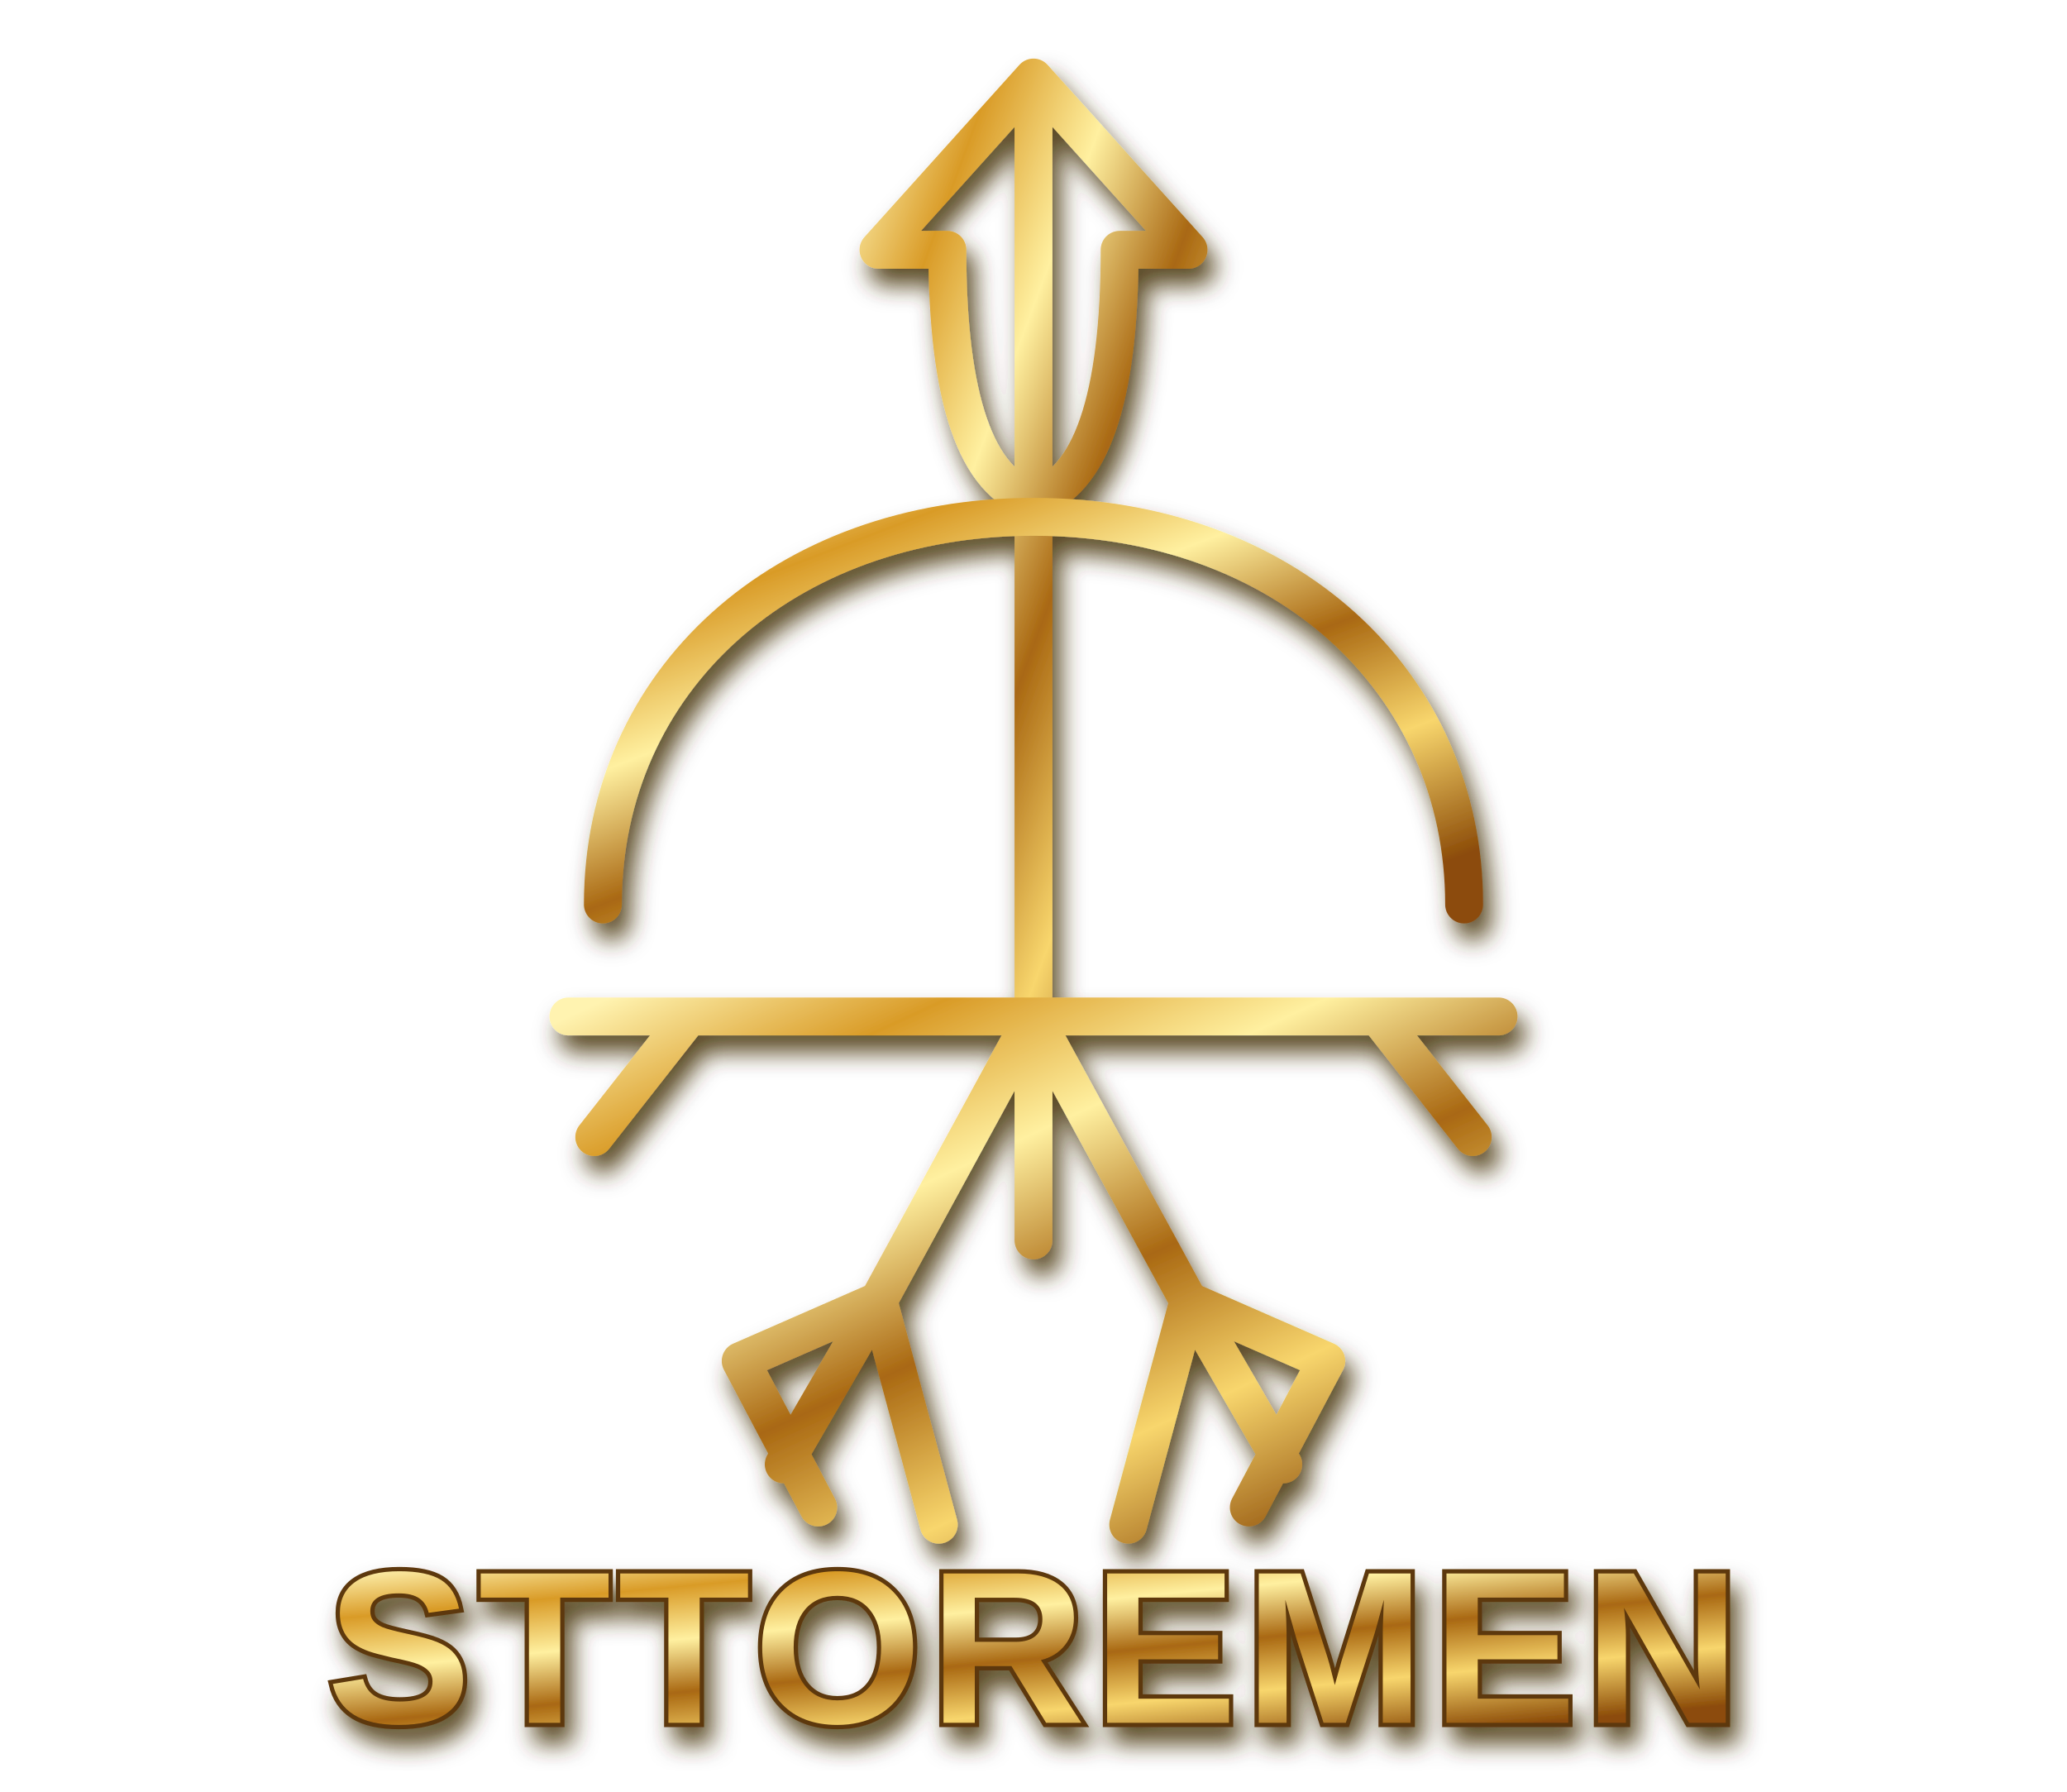
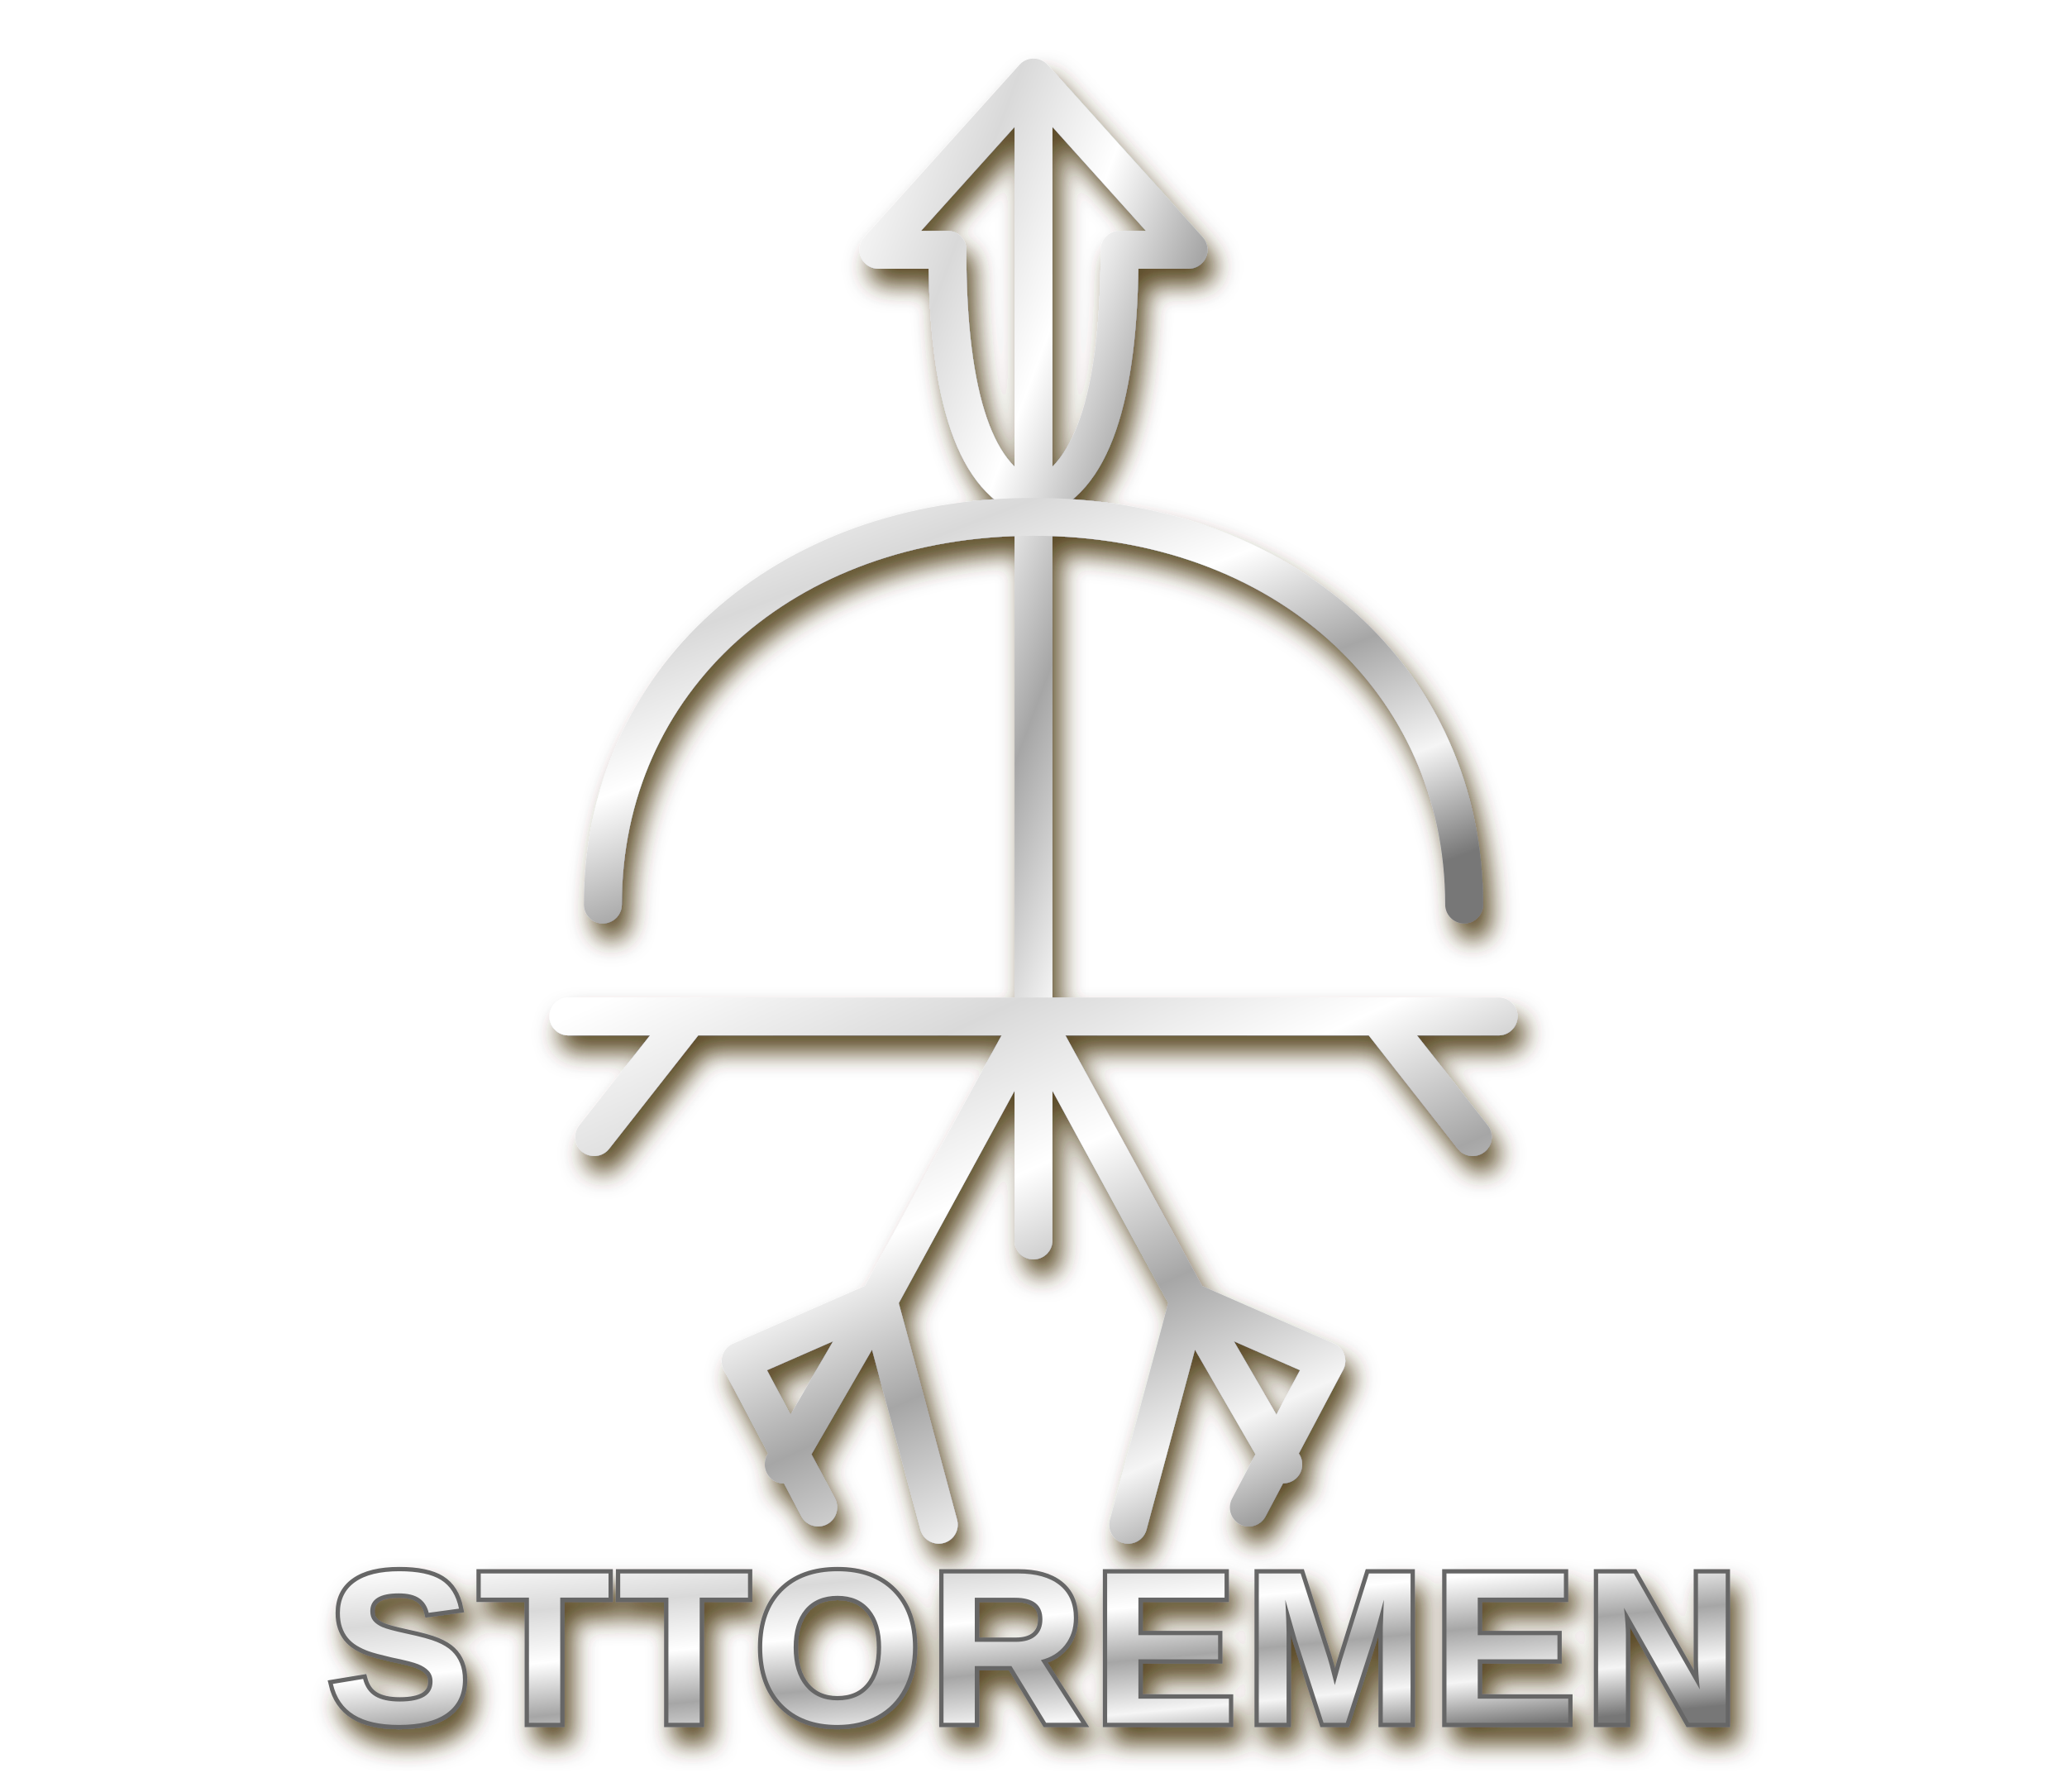
<svg xmlns="http://www.w3.org/2000/svg" viewBox="0 0 1200 1040" role="img" aria-label="STTOREMEN">
  <defs>
    <linearGradient id="gold" x1="0" y1="0" x2="0.85" y2="1">
-       <stop offset="0" stop-color="#fff3b0" />
-       <stop offset=".18" stop-color="#d99b27" />
-       <stop offset=".38" stop-color="#fff0a0" />
-       <stop offset=".58" stop-color="#a96812" />
-       <stop offset=".78" stop-color="#f8d66d" />
-       <stop offset="1" stop-color="#8c4c08" />
+       <stop offset="0" stop-color="#ffffff" />
+       <stop offset=".22" stop-color="#d9d9d9" />
+       <stop offset=".42" stop-color="#ffffff" />
+       <stop offset=".62" stop-color="#a6a6a6" />
+       <stop offset=".82" stop-color="#f5f5f5" />
+       <stop offset="1" stop-color="#777777" />
    </linearGradient>
    <filter id="depth" x="-20%" y="-20%" width="140%" height="150%">
      <feGaussianBlur in="SourceAlpha" stdDeviation="7" result="blur" />
      <feOffset in="blur" dx="5" dy="10" result="shadow" />
      <feColorMatrix in="shadow" type="matrix" values="0 0 0 0 .05 0 0 0 0 .025 0 0 0 0 0 0 0 0 .85 0" result="shadow2" />
      <feMerge>
        <feMergeNode in="shadow2" />
        <feMergeNode in="SourceGraphic" />
      </feMerge>
    </filter>
    <linearGradient id="edge" x1="0" y1="0" x2="0" y2="1">
-       <stop stop-color="#fffbd9" />
-       <stop offset=".5" stop-color="#d59a25" />
-       <stop offset="1" stop-color="#633607" />
+       <stop stop-color="#ffffff" />
+       <stop offset=".5" stop-color="#d8d8d8" />
+       <stop offset="1" stop-color="#777777" />
    </linearGradient>
  </defs>
  <g filter="url(#depth)" fill="none" stroke="url(#gold)" stroke-width="22" stroke-linecap="round" stroke-linejoin="round">
    <path d="M600 45 V620 M600 45 L510 145 L550 145 Q550 275 600 290 Q650 275 650 145 L690 145 L600 45" />
    <path d="M600 300 C455 300 350 395 350 525 M600 300 C745 300 850 395 850 525" />
    <path d="M330 590 H870 M600 590 L600 720 M400 590 L345 660 M800 590 L855 660 M600 590 L510 755 L455 850 M600 590 L690 755 L745 850 M510 755 L430 790 L475 875 M510 755 L545 885 M690 755 L770 790 L725 875 M690 755 L655 885" />
  </g>
-   <text x="600" y="1000" text-anchor="middle" font-family="Arial, Helvetica, sans-serif" font-size="126" font-weight="800" letter-spacing="4" fill="url(#gold)" stroke="#5d3709" stroke-width="5" paint-order="stroke fill" filter="url(#depth)">STTOREMEN</text>
+   <text x="600" y="1000" text-anchor="middle" font-family="Arial, Helvetica, sans-serif" font-size="126" font-weight="800" letter-spacing="4" fill="url(#gold)" stroke="#666666" stroke-width="5" paint-order="stroke fill" filter="url(#depth)">STTOREMEN</text>
</svg>
